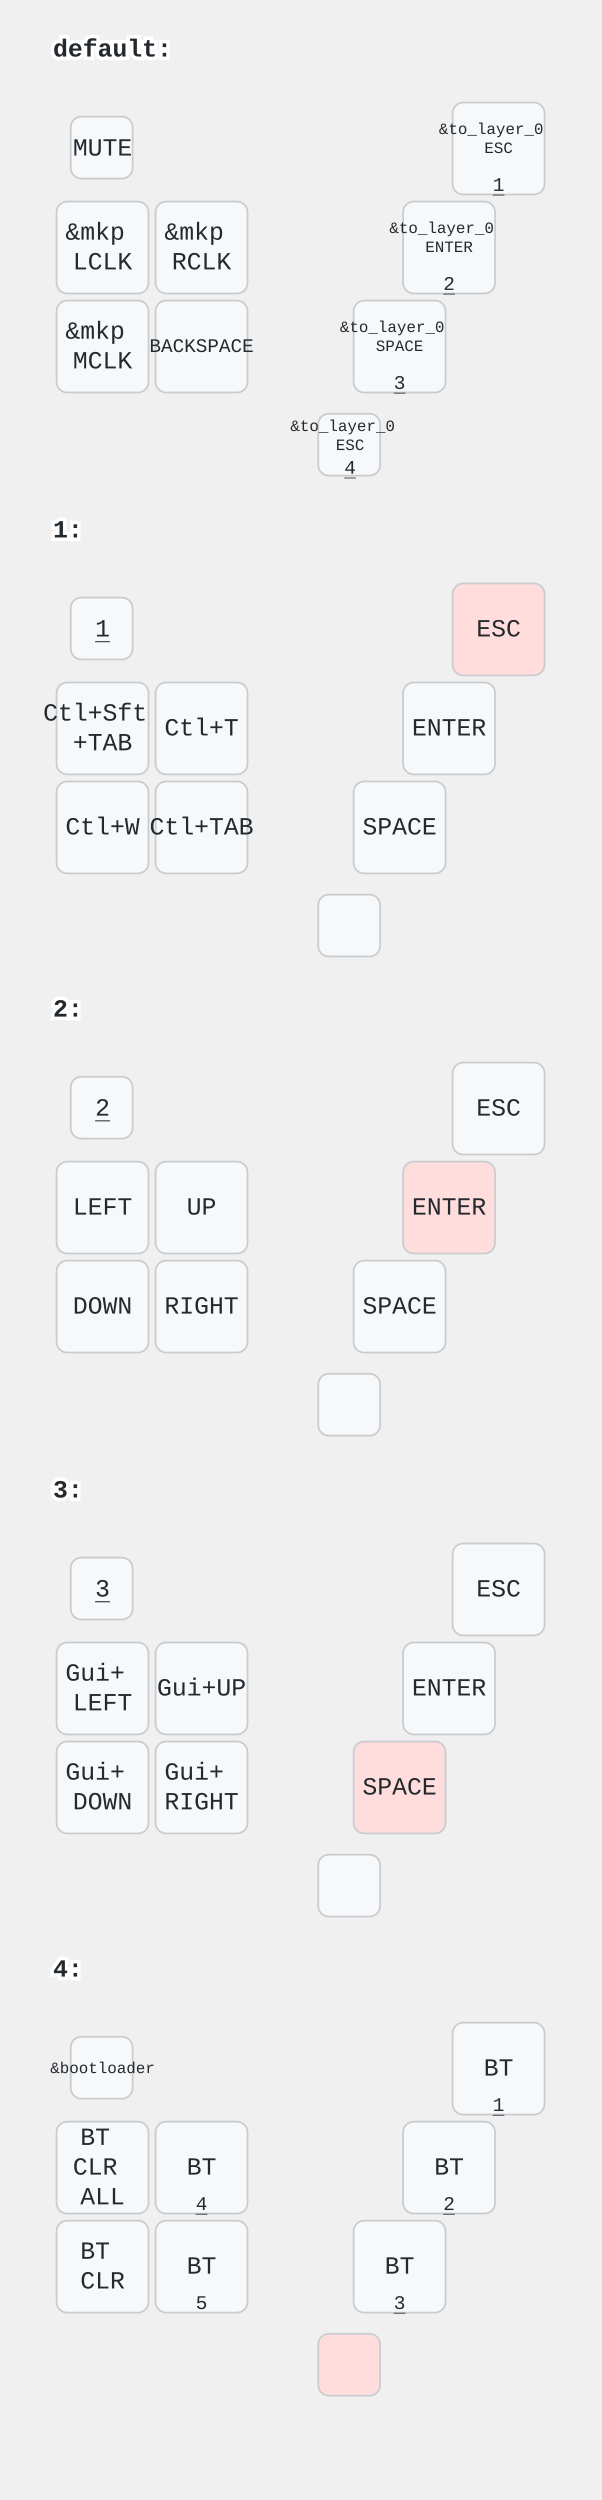
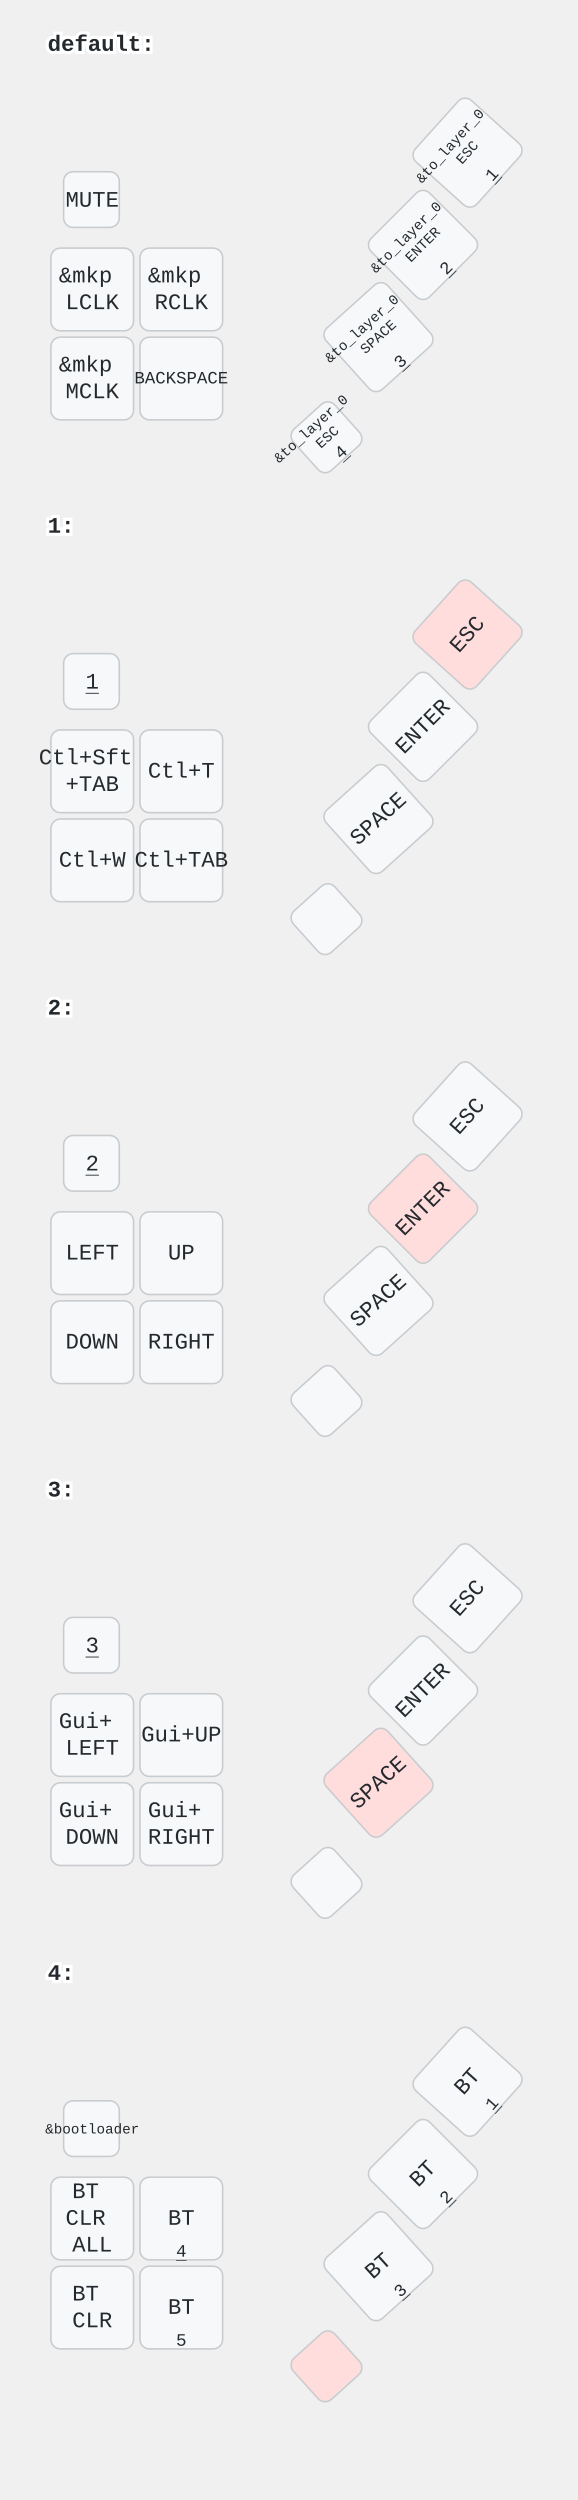
- <svg xmlns="http://www.w3.org/2000/svg" width="340" height="1414" viewBox="0 0 340 1414" class="keymap">
+ <svg xmlns="http://www.w3.org/2000/svg" width="363" height="1572" viewBox="0 0 363 1572" class="keymap">
  <style>/* inherit to force styles through use tags */
svg path {
    fill: inherit;
}

/* font and background color specifications */
svg.keymap {
    font-family: SFMono-Regular,Consolas,Liberation Mono,Menlo,monospace;
    font-size: 14px;
    font-kerning: normal;
    text-rendering: optimizeLegibility;
    fill: #24292e;
}

/* default key styling */
rect.key {
    fill: #f6f8fa;
}

rect.key, rect.combo {
    stroke: #c9cccf;
    stroke-width: 1;
}

/* default key side styling, only used is draw_key_sides is set */
rect.side {
    filter: brightness(90%);
}

/* color accent for combo boxes */
rect.combo, rect.combo-separate {
    fill: #cdf;
}

/* color accent for held keys */
rect.held, rect.combo.held {
    fill: #fdd;
}

/* color accent for ghost (optional) keys */
rect.ghost, rect.combo.ghost {
    stroke-dasharray: 4, 4;
    stroke-width: 2;
}

text {
    text-anchor: middle;
    dominant-baseline: middle;
}

/* styling for layer labels */
text.label {
    font-weight: bold;
    text-anchor: start;
    stroke: white;
    stroke-width: 4;
    paint-order: stroke;
}

/* styling for optional footer */
text.footer {
    text-anchor: end;
    dominant-baseline: auto;
    stroke: white;
    stroke-width: 4;
    paint-order: stroke;
}

/* styling for combo tap, and key non-tap label text */
text.combo, text.hold, text.shifted, text.left, text.right {
    font-size: 11px;
}

text.hold {
    text-anchor: middle;
    dominant-baseline: auto;
}

text.shifted {
    text-anchor: middle;
    dominant-baseline: hanging;
}

text.left {
    text-anchor: start;
}

text.right {
    text-anchor: end;
}

text.layer-activator {
    text-decoration: underline;
}

/* styling for hold/shifted label text in combo box */
text.combo.hold, text.combo.shifted, text.combo.left, text.combo.right {
    font-size: 8px;
}

/* lighter symbol for transparent keys */
text.trans {
    fill: #7b7e81;
}

/* styling for combo dendrons */
path.combo {
    stroke-width: 1;
    stroke: gray;
    fill: none;
}

/* Start Tabler Icons Cleanup */
/* cannot use height/width with glyphs */
.icon-tabler &gt; path {
    fill: inherit;
    stroke: inherit;
    stroke-width: 2;
}
/* hide tabler's default box */
.icon-tabler &gt; path[stroke="none"][fill="none"] {
    visibility: hidden;
}
/* End Tabler Icons Cleanup */
</style>
  <g transform="translate(30, 0)" class="layer-default">
    <text x="0" y="28" class="label" id="default">default:</text>
    <g transform="translate(0, 56)">
-       <g transform="translate(28, 28)" class="key keypos-0">
+       <g transform="translate(28, 70)" class="key keypos-0">
        <rect rx="6" ry="6" x="-18" y="-18" width="35" height="35" class="key" />
        <text x="0" y="0" class="key tap">MUTE</text>
      </g>
-       <g transform="translate(252, 28)" class="key keypos-1">
+       <g transform="translate(264, 40) rotate(-48.0)" class="key keypos-1">
        <rect rx="6" ry="6" x="-26" y="-26" width="52" height="52" class="key" />
        <text x="0" y="0" class="key tap">
          <tspan x="0" dy="-1.2em" style="font-size: 64%">&amp;to_layer_0</tspan>
          <tspan x="0" dy="1.2em" style="font-size: 64%">ESC</tspan>
        </text>
        <a href="#x_x">
          <text x="0" y="24" class="key hold layer-activator">1</text>
        </a>
      </g>
-       <g transform="translate(28, 84)" class="key keypos-2">
+       <g transform="translate(28, 126)" class="key keypos-2">
        <rect rx="6" ry="6" x="-26" y="-26" width="52" height="52" class="key" />
        <text x="0" y="0" class="key tap">
          <tspan x="0" dy="-0.6em">&amp;mkp</tspan>
          <tspan x="0" dy="1.2em">LCLK</tspan>
        </text>
      </g>
-       <g transform="translate(84, 84)" class="key keypos-3">
+       <g transform="translate(84, 126)" class="key keypos-3">
        <rect rx="6" ry="6" x="-26" y="-26" width="52" height="52" class="key" />
        <text x="0" y="0" class="key tap">
          <tspan x="0" dy="-0.6em">&amp;mkp</tspan>
          <tspan x="0" dy="1.2em">RCLK</tspan>
        </text>
      </g>
-       <g transform="translate(224, 84)" class="key keypos-4">
+       <g transform="translate(236, 98) rotate(-45.0)" class="key keypos-4">
        <rect rx="6" ry="6" x="-26" y="-26" width="52" height="52" class="key" />
        <text x="0" y="0" class="key tap">
          <tspan x="0" dy="-1.2em" style="font-size: 64%">&amp;to_layer_0</tspan>
          <tspan x="0" dy="1.2em" style="font-size: 64%">ENTER</tspan>
        </text>
        <a href="#x_x">
          <text x="0" y="24" class="key hold layer-activator">2</text>
        </a>
      </g>
-       <g transform="translate(28, 140)" class="key keypos-5">
+       <g transform="translate(28, 182)" class="key keypos-5">
        <rect rx="6" ry="6" x="-26" y="-26" width="52" height="52" class="key" />
        <text x="0" y="0" class="key tap">
          <tspan x="0" dy="-0.6em">&amp;mkp</tspan>
          <tspan x="0" dy="1.2em">MCLK</tspan>
        </text>
      </g>
-       <g transform="translate(84, 140)" class="key keypos-6">
+       <g transform="translate(84, 182)" class="key keypos-6">
        <rect rx="6" ry="6" x="-26" y="-26" width="52" height="52" class="key" />
        <text x="0" y="0" class="key tap">
          <tspan style="font-size: 78%">BACKSPACE</tspan>
        </text>
      </g>
-       <g transform="translate(196, 140)" class="key keypos-7">
+       <g transform="translate(208, 156) rotate(-42.0)" class="key keypos-7">
        <rect rx="6" ry="6" x="-26" y="-26" width="52" height="52" class="key" />
        <text x="0" y="0" class="key tap">
          <tspan x="0" dy="-1.2em" style="font-size: 64%">&amp;to_layer_0</tspan>
          <tspan x="0" dy="1.2em" style="font-size: 64%">SPACE</tspan>
        </text>
        <a href="#x_x">
          <text x="0" y="24" class="key hold layer-activator">3</text>
        </a>
      </g>
-       <g transform="translate(168, 196)" class="key keypos-8">
+       <g transform="translate(176, 219) rotate(-42.0)" class="key keypos-8">
        <rect rx="6" ry="6" x="-18" y="-18" width="35" height="35" class="key" />
        <text x="0" y="0" class="key tap">
          <tspan x="0" dy="-1.2em" style="font-size: 64%">&amp;to_layer_0</tspan>
          <tspan x="0" dy="1.2em" style="font-size: 64%">ESC</tspan>
        </text>
        <a href="#x_x">
          <text x="0" y="16" class="key hold layer-activator">4</text>
        </a>
      </g>
    </g>
  </g>
-   <g transform="translate(30, 272)" class="layer-1">
+   <g transform="translate(30, 303)" class="layer-1">
    <text x="0" y="28" class="label" id="x_x">1:</text>
    <g transform="translate(0, 56)">
-       <g transform="translate(28, 28)" class="key keypos-0">
+       <g transform="translate(28, 70)" class="key keypos-0">
        <rect rx="6" ry="6" x="-18" y="-18" width="35" height="35" class="key" />
        <a href="#x_x">
          <text x="0" y="0" class="key tap layer-activator">1</text>
        </a>
      </g>
-       <g transform="translate(252, 28)" class="key held keypos-1">
+       <g transform="translate(264, 40) rotate(-48.0)" class="key held keypos-1">
        <rect rx="6" ry="6" x="-26" y="-26" width="52" height="52" class="key held" />
        <text x="0" y="0" class="key held tap">ESC</text>
      </g>
-       <g transform="translate(28, 84)" class="key keypos-2">
+       <g transform="translate(28, 126)" class="key keypos-2">
        <rect rx="6" ry="6" x="-26" y="-26" width="52" height="52" class="key" />
        <text x="0" y="0" class="key tap">
          <tspan x="0" dy="-0.6em">Ctl+Sft</tspan>
          <tspan x="0" dy="1.2em">+TAB</tspan>
        </text>
      </g>
-       <g transform="translate(84, 84)" class="key keypos-3">
+       <g transform="translate(84, 126)" class="key keypos-3">
        <rect rx="6" ry="6" x="-26" y="-26" width="52" height="52" class="key" />
        <text x="0" y="0" class="key tap">Ctl+T</text>
      </g>
-       <g transform="translate(224, 84)" class="key keypos-4">
+       <g transform="translate(236, 98) rotate(-45.0)" class="key keypos-4">
        <rect rx="6" ry="6" x="-26" y="-26" width="52" height="52" class="key" />
        <text x="0" y="0" class="key tap">ENTER</text>
      </g>
-       <g transform="translate(28, 140)" class="key keypos-5">
+       <g transform="translate(28, 182)" class="key keypos-5">
        <rect rx="6" ry="6" x="-26" y="-26" width="52" height="52" class="key" />
        <text x="0" y="0" class="key tap">Ctl+W</text>
      </g>
-       <g transform="translate(84, 140)" class="key keypos-6">
+       <g transform="translate(84, 182)" class="key keypos-6">
        <rect rx="6" ry="6" x="-26" y="-26" width="52" height="52" class="key" />
        <text x="0" y="0" class="key tap">Ctl+TAB</text>
      </g>
-       <g transform="translate(196, 140)" class="key keypos-7">
+       <g transform="translate(208, 156) rotate(-42.0)" class="key keypos-7">
        <rect rx="6" ry="6" x="-26" y="-26" width="52" height="52" class="key" />
        <text x="0" y="0" class="key tap">SPACE</text>
      </g>
-       <g transform="translate(168, 196)" class="key keypos-8">
+       <g transform="translate(176, 219) rotate(-42.0)" class="key keypos-8">
        <rect rx="6" ry="6" x="-18" y="-18" width="35" height="35" class="key" />
      </g>
    </g>
  </g>
-   <g transform="translate(30, 543)" class="layer-2">
+   <g transform="translate(30, 606)" class="layer-2">
    <text x="0" y="28" class="label" id="x_x">2:</text>
    <g transform="translate(0, 56)">
-       <g transform="translate(28, 28)" class="key keypos-0">
+       <g transform="translate(28, 70)" class="key keypos-0">
        <rect rx="6" ry="6" x="-18" y="-18" width="35" height="35" class="key" />
        <a href="#x_x">
          <text x="0" y="0" class="key tap layer-activator">2</text>
        </a>
      </g>
-       <g transform="translate(252, 28)" class="key keypos-1">
+       <g transform="translate(264, 40) rotate(-48.0)" class="key keypos-1">
        <rect rx="6" ry="6" x="-26" y="-26" width="52" height="52" class="key" />
        <text x="0" y="0" class="key tap">ESC</text>
      </g>
-       <g transform="translate(28, 84)" class="key keypos-2">
+       <g transform="translate(28, 126)" class="key keypos-2">
        <rect rx="6" ry="6" x="-26" y="-26" width="52" height="52" class="key" />
        <text x="0" y="0" class="key tap">LEFT</text>
      </g>
-       <g transform="translate(84, 84)" class="key keypos-3">
+       <g transform="translate(84, 126)" class="key keypos-3">
        <rect rx="6" ry="6" x="-26" y="-26" width="52" height="52" class="key" />
        <text x="0" y="0" class="key tap">UP</text>
      </g>
-       <g transform="translate(224, 84)" class="key held keypos-4">
+       <g transform="translate(236, 98) rotate(-45.0)" class="key held keypos-4">
        <rect rx="6" ry="6" x="-26" y="-26" width="52" height="52" class="key held" />
        <text x="0" y="0" class="key held tap">ENTER</text>
      </g>
-       <g transform="translate(28, 140)" class="key keypos-5">
+       <g transform="translate(28, 182)" class="key keypos-5">
        <rect rx="6" ry="6" x="-26" y="-26" width="52" height="52" class="key" />
        <text x="0" y="0" class="key tap">DOWN</text>
      </g>
-       <g transform="translate(84, 140)" class="key keypos-6">
+       <g transform="translate(84, 182)" class="key keypos-6">
        <rect rx="6" ry="6" x="-26" y="-26" width="52" height="52" class="key" />
        <text x="0" y="0" class="key tap">RIGHT</text>
      </g>
-       <g transform="translate(196, 140)" class="key keypos-7">
+       <g transform="translate(208, 156) rotate(-42.0)" class="key keypos-7">
        <rect rx="6" ry="6" x="-26" y="-26" width="52" height="52" class="key" />
        <text x="0" y="0" class="key tap">SPACE</text>
      </g>
-       <g transform="translate(168, 196)" class="key keypos-8">
+       <g transform="translate(176, 219) rotate(-42.0)" class="key keypos-8">
        <rect rx="6" ry="6" x="-18" y="-18" width="35" height="35" class="key" />
      </g>
    </g>
  </g>
-   <g transform="translate(30, 815)" class="layer-3">
+   <g transform="translate(30, 909)" class="layer-3">
    <text x="0" y="28" class="label" id="x_x">3:</text>
    <g transform="translate(0, 56)">
-       <g transform="translate(28, 28)" class="key keypos-0">
+       <g transform="translate(28, 70)" class="key keypos-0">
        <rect rx="6" ry="6" x="-18" y="-18" width="35" height="35" class="key" />
        <a href="#x_x">
          <text x="0" y="0" class="key tap layer-activator">3</text>
        </a>
      </g>
-       <g transform="translate(252, 28)" class="key keypos-1">
+       <g transform="translate(264, 40) rotate(-48.0)" class="key keypos-1">
        <rect rx="6" ry="6" x="-26" y="-26" width="52" height="52" class="key" />
        <text x="0" y="0" class="key tap">ESC</text>
      </g>
-       <g transform="translate(28, 84)" class="key keypos-2">
+       <g transform="translate(28, 126)" class="key keypos-2">
        <rect rx="6" ry="6" x="-26" y="-26" width="52" height="52" class="key" />
        <text x="0" y="0" class="key tap">
          <tspan x="0" dy="-0.6em">Gui+</tspan>
          <tspan x="0" dy="1.2em">LEFT</tspan>
        </text>
      </g>
-       <g transform="translate(84, 84)" class="key keypos-3">
+       <g transform="translate(84, 126)" class="key keypos-3">
        <rect rx="6" ry="6" x="-26" y="-26" width="52" height="52" class="key" />
        <text x="0" y="0" class="key tap">Gui+UP</text>
      </g>
-       <g transform="translate(224, 84)" class="key keypos-4">
+       <g transform="translate(236, 98) rotate(-45.0)" class="key keypos-4">
        <rect rx="6" ry="6" x="-26" y="-26" width="52" height="52" class="key" />
        <text x="0" y="0" class="key tap">ENTER</text>
      </g>
-       <g transform="translate(28, 140)" class="key keypos-5">
+       <g transform="translate(28, 182)" class="key keypos-5">
        <rect rx="6" ry="6" x="-26" y="-26" width="52" height="52" class="key" />
        <text x="0" y="0" class="key tap">
          <tspan x="0" dy="-0.6em">Gui+</tspan>
          <tspan x="0" dy="1.2em">DOWN</tspan>
        </text>
      </g>
-       <g transform="translate(84, 140)" class="key keypos-6">
+       <g transform="translate(84, 182)" class="key keypos-6">
        <rect rx="6" ry="6" x="-26" y="-26" width="52" height="52" class="key" />
        <text x="0" y="0" class="key tap">
          <tspan x="0" dy="-0.6em">Gui+</tspan>
          <tspan x="0" dy="1.2em">RIGHT</tspan>
        </text>
      </g>
-       <g transform="translate(196, 140)" class="key held keypos-7">
+       <g transform="translate(208, 156) rotate(-42.0)" class="key held keypos-7">
        <rect rx="6" ry="6" x="-26" y="-26" width="52" height="52" class="key held" />
        <text x="0" y="0" class="key held tap">SPACE</text>
      </g>
-       <g transform="translate(168, 196)" class="key keypos-8">
+       <g transform="translate(176, 219) rotate(-42.0)" class="key keypos-8">
        <rect rx="6" ry="6" x="-18" y="-18" width="35" height="35" class="key" />
      </g>
    </g>
  </g>
-   <g transform="translate(30, 1086)" class="layer-4">
+   <g transform="translate(30, 1213)" class="layer-4">
    <text x="0" y="28" class="label" id="x_x">4:</text>
    <g transform="translate(0, 56)">
-       <g transform="translate(28, 28)" class="key keypos-0">
+       <g transform="translate(28, 70)" class="key keypos-0">
        <rect rx="6" ry="6" x="-18" y="-18" width="35" height="35" class="key" />
        <text x="0" y="0" class="key tap">
          <tspan style="font-size: 64%">&amp;bootloader</tspan>
        </text>
      </g>
-       <g transform="translate(252, 28)" class="key keypos-1">
+       <g transform="translate(264, 40) rotate(-48.0)" class="key keypos-1">
        <rect rx="6" ry="6" x="-26" y="-26" width="52" height="52" class="key" />
        <text x="0" y="0" class="key tap">BT</text>
        <a href="#x_x">
          <text x="0" y="24" class="key hold layer-activator">1</text>
        </a>
      </g>
-       <g transform="translate(28, 84)" class="key keypos-2">
+       <g transform="translate(28, 126)" class="key keypos-2">
        <rect rx="6" ry="6" x="-26" y="-26" width="52" height="52" class="key" />
        <text x="0" y="0" class="key tap">
          <tspan x="0" dy="-1.2em">BT</tspan>
          <tspan x="0" dy="1.2em">CLR</tspan>
          <tspan x="0" dy="1.2em">ALL</tspan>
        </text>
      </g>
-       <g transform="translate(84, 84)" class="key keypos-3">
+       <g transform="translate(84, 126)" class="key keypos-3">
        <rect rx="6" ry="6" x="-26" y="-26" width="52" height="52" class="key" />
        <text x="0" y="0" class="key tap">BT</text>
        <a href="#x_x">
          <text x="0" y="24" class="key hold layer-activator">4</text>
        </a>
      </g>
-       <g transform="translate(224, 84)" class="key keypos-4">
+       <g transform="translate(236, 98) rotate(-45.0)" class="key keypos-4">
        <rect rx="6" ry="6" x="-26" y="-26" width="52" height="52" class="key" />
        <text x="0" y="0" class="key tap">BT</text>
        <a href="#x_x">
          <text x="0" y="24" class="key hold layer-activator">2</text>
        </a>
      </g>
-       <g transform="translate(28, 140)" class="key keypos-5">
+       <g transform="translate(28, 182)" class="key keypos-5">
        <rect rx="6" ry="6" x="-26" y="-26" width="52" height="52" class="key" />
        <text x="0" y="0" class="key tap">
          <tspan x="0" dy="-0.6em">BT</tspan>
          <tspan x="0" dy="1.2em">CLR</tspan>
        </text>
      </g>
-       <g transform="translate(84, 140)" class="key keypos-6">
+       <g transform="translate(84, 182)" class="key keypos-6">
        <rect rx="6" ry="6" x="-26" y="-26" width="52" height="52" class="key" />
        <text x="0" y="0" class="key tap">BT</text>
        <text x="0" y="24" class="key hold">5</text>
      </g>
-       <g transform="translate(196, 140)" class="key keypos-7">
+       <g transform="translate(208, 156) rotate(-42.0)" class="key keypos-7">
        <rect rx="6" ry="6" x="-26" y="-26" width="52" height="52" class="key" />
        <text x="0" y="0" class="key tap">BT</text>
        <a href="#x_x">
          <text x="0" y="24" class="key hold layer-activator">3</text>
        </a>
      </g>
-       <g transform="translate(168, 196)" class="key held keypos-8">
+       <g transform="translate(176, 219) rotate(-42.0)" class="key held keypos-8">
        <rect rx="6" ry="6" x="-18" y="-18" width="35" height="35" class="key held" />
      </g>
    </g>
  </g>
</svg>
